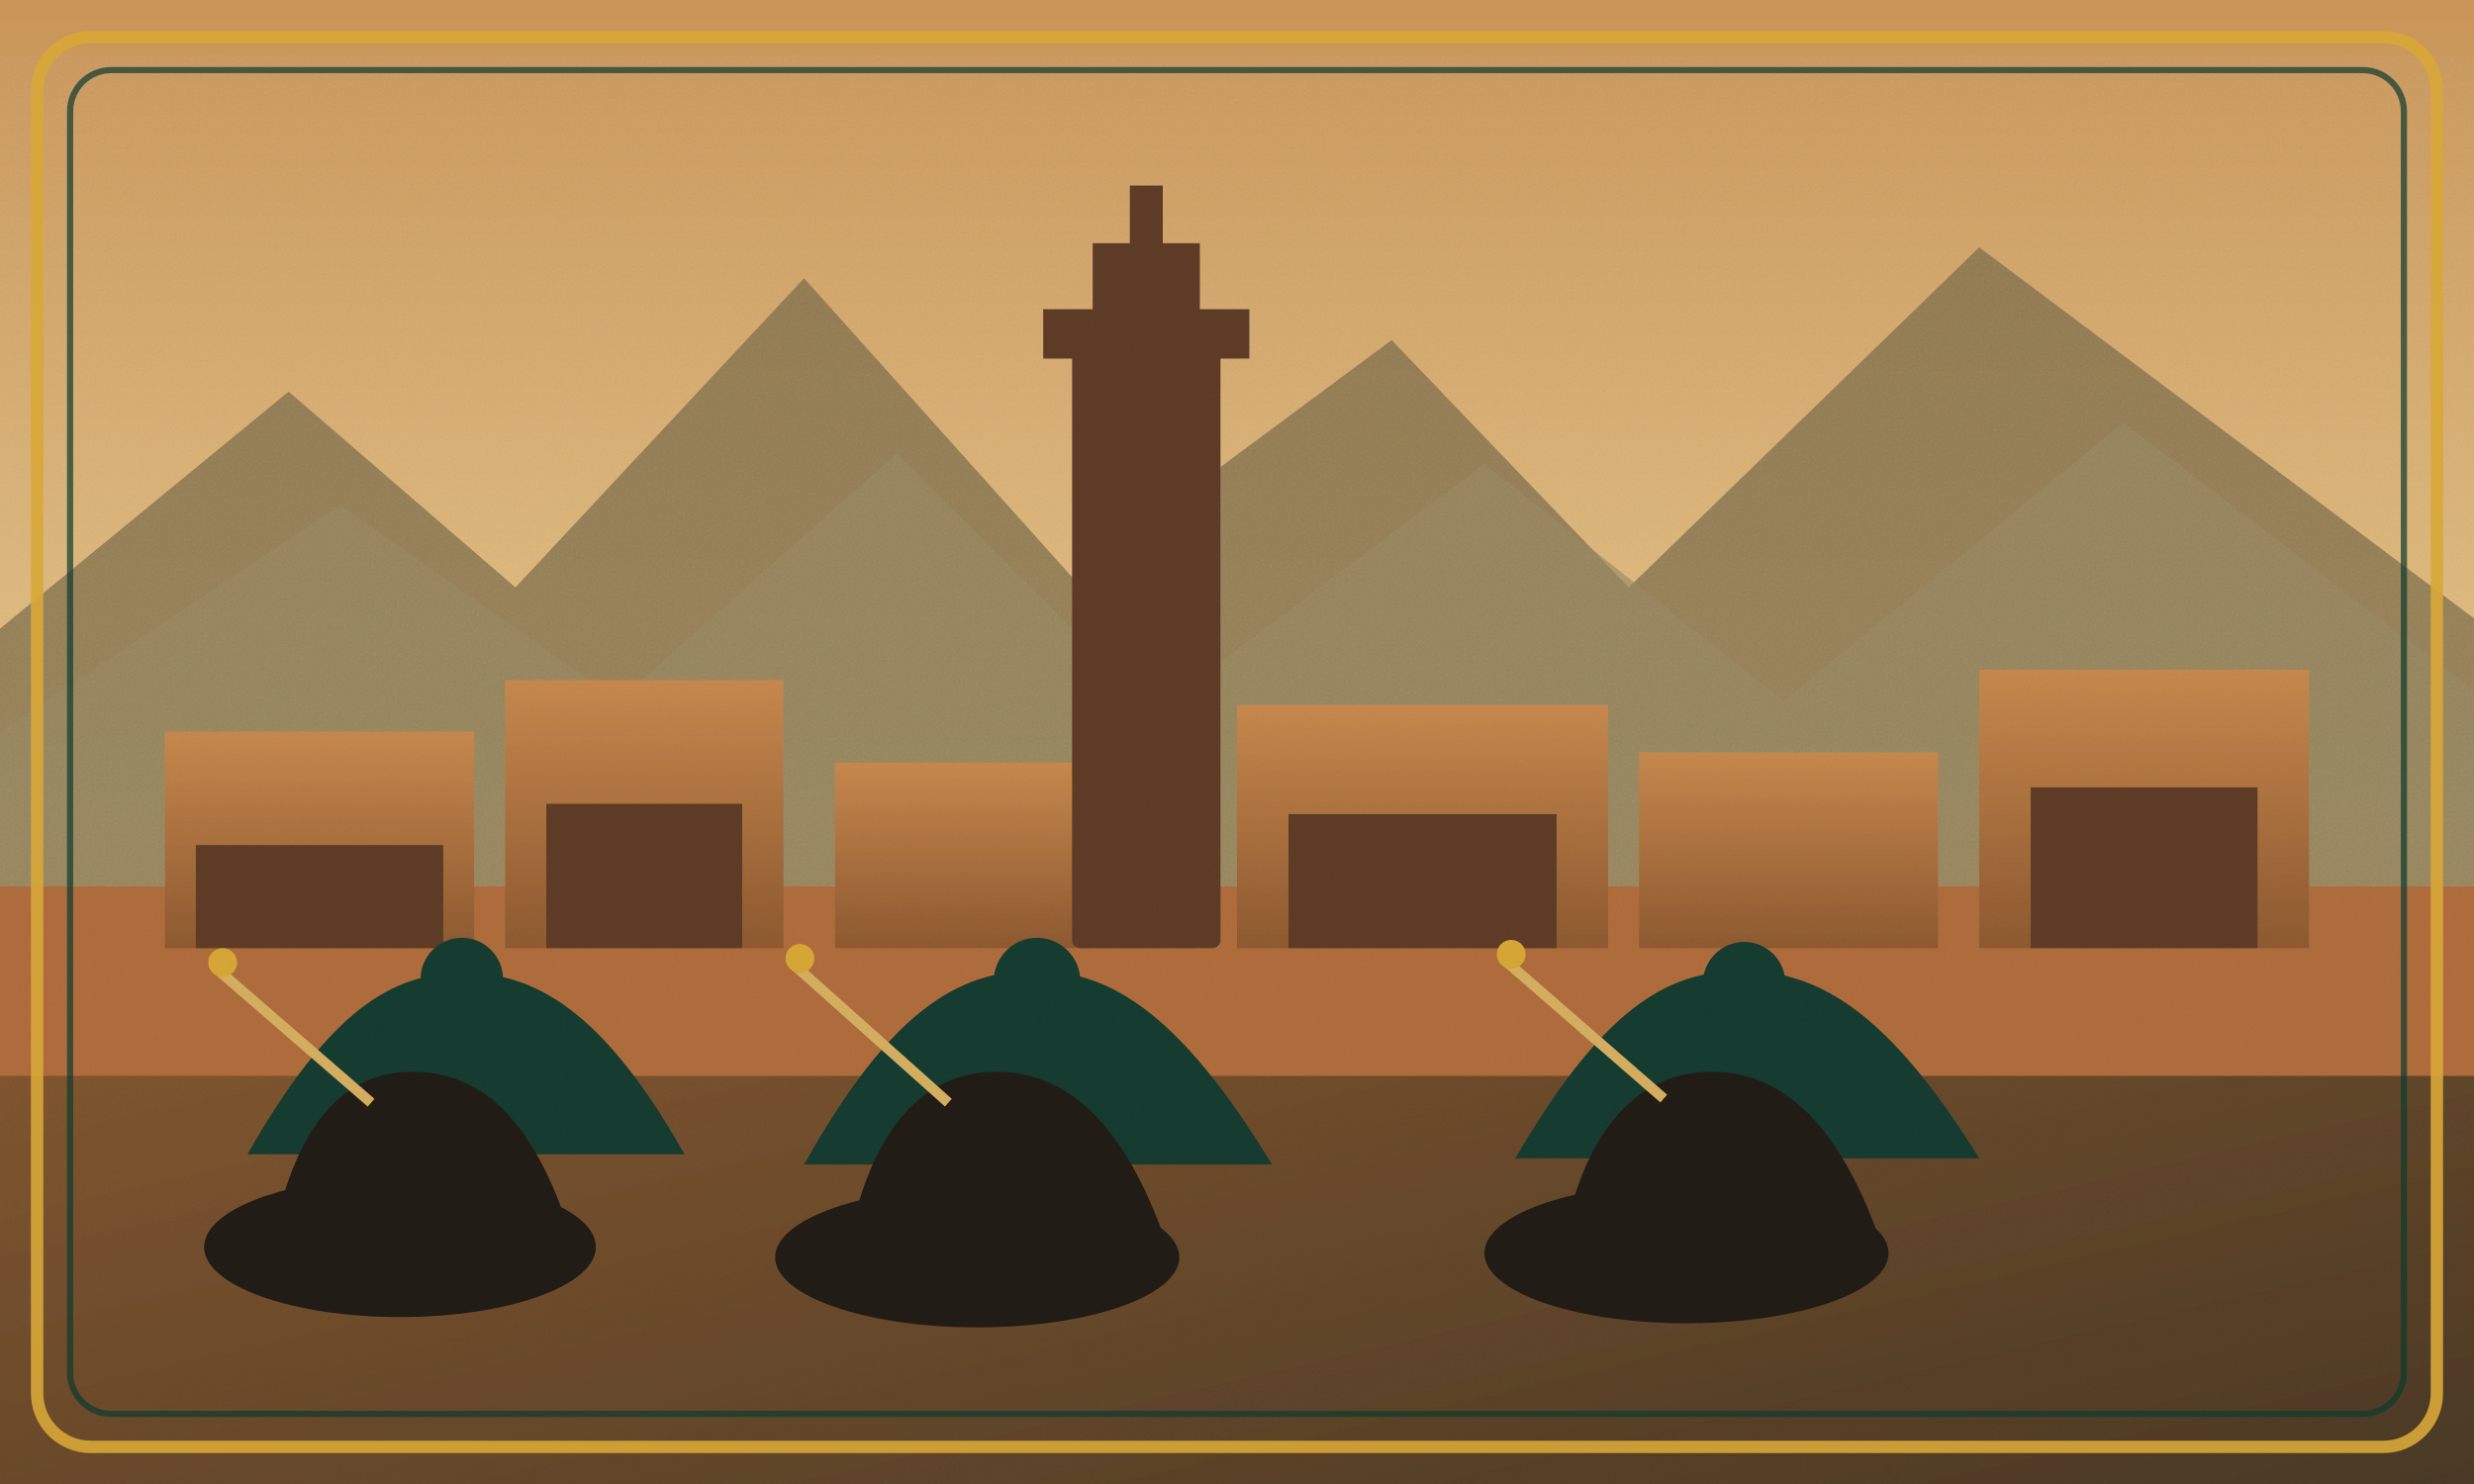
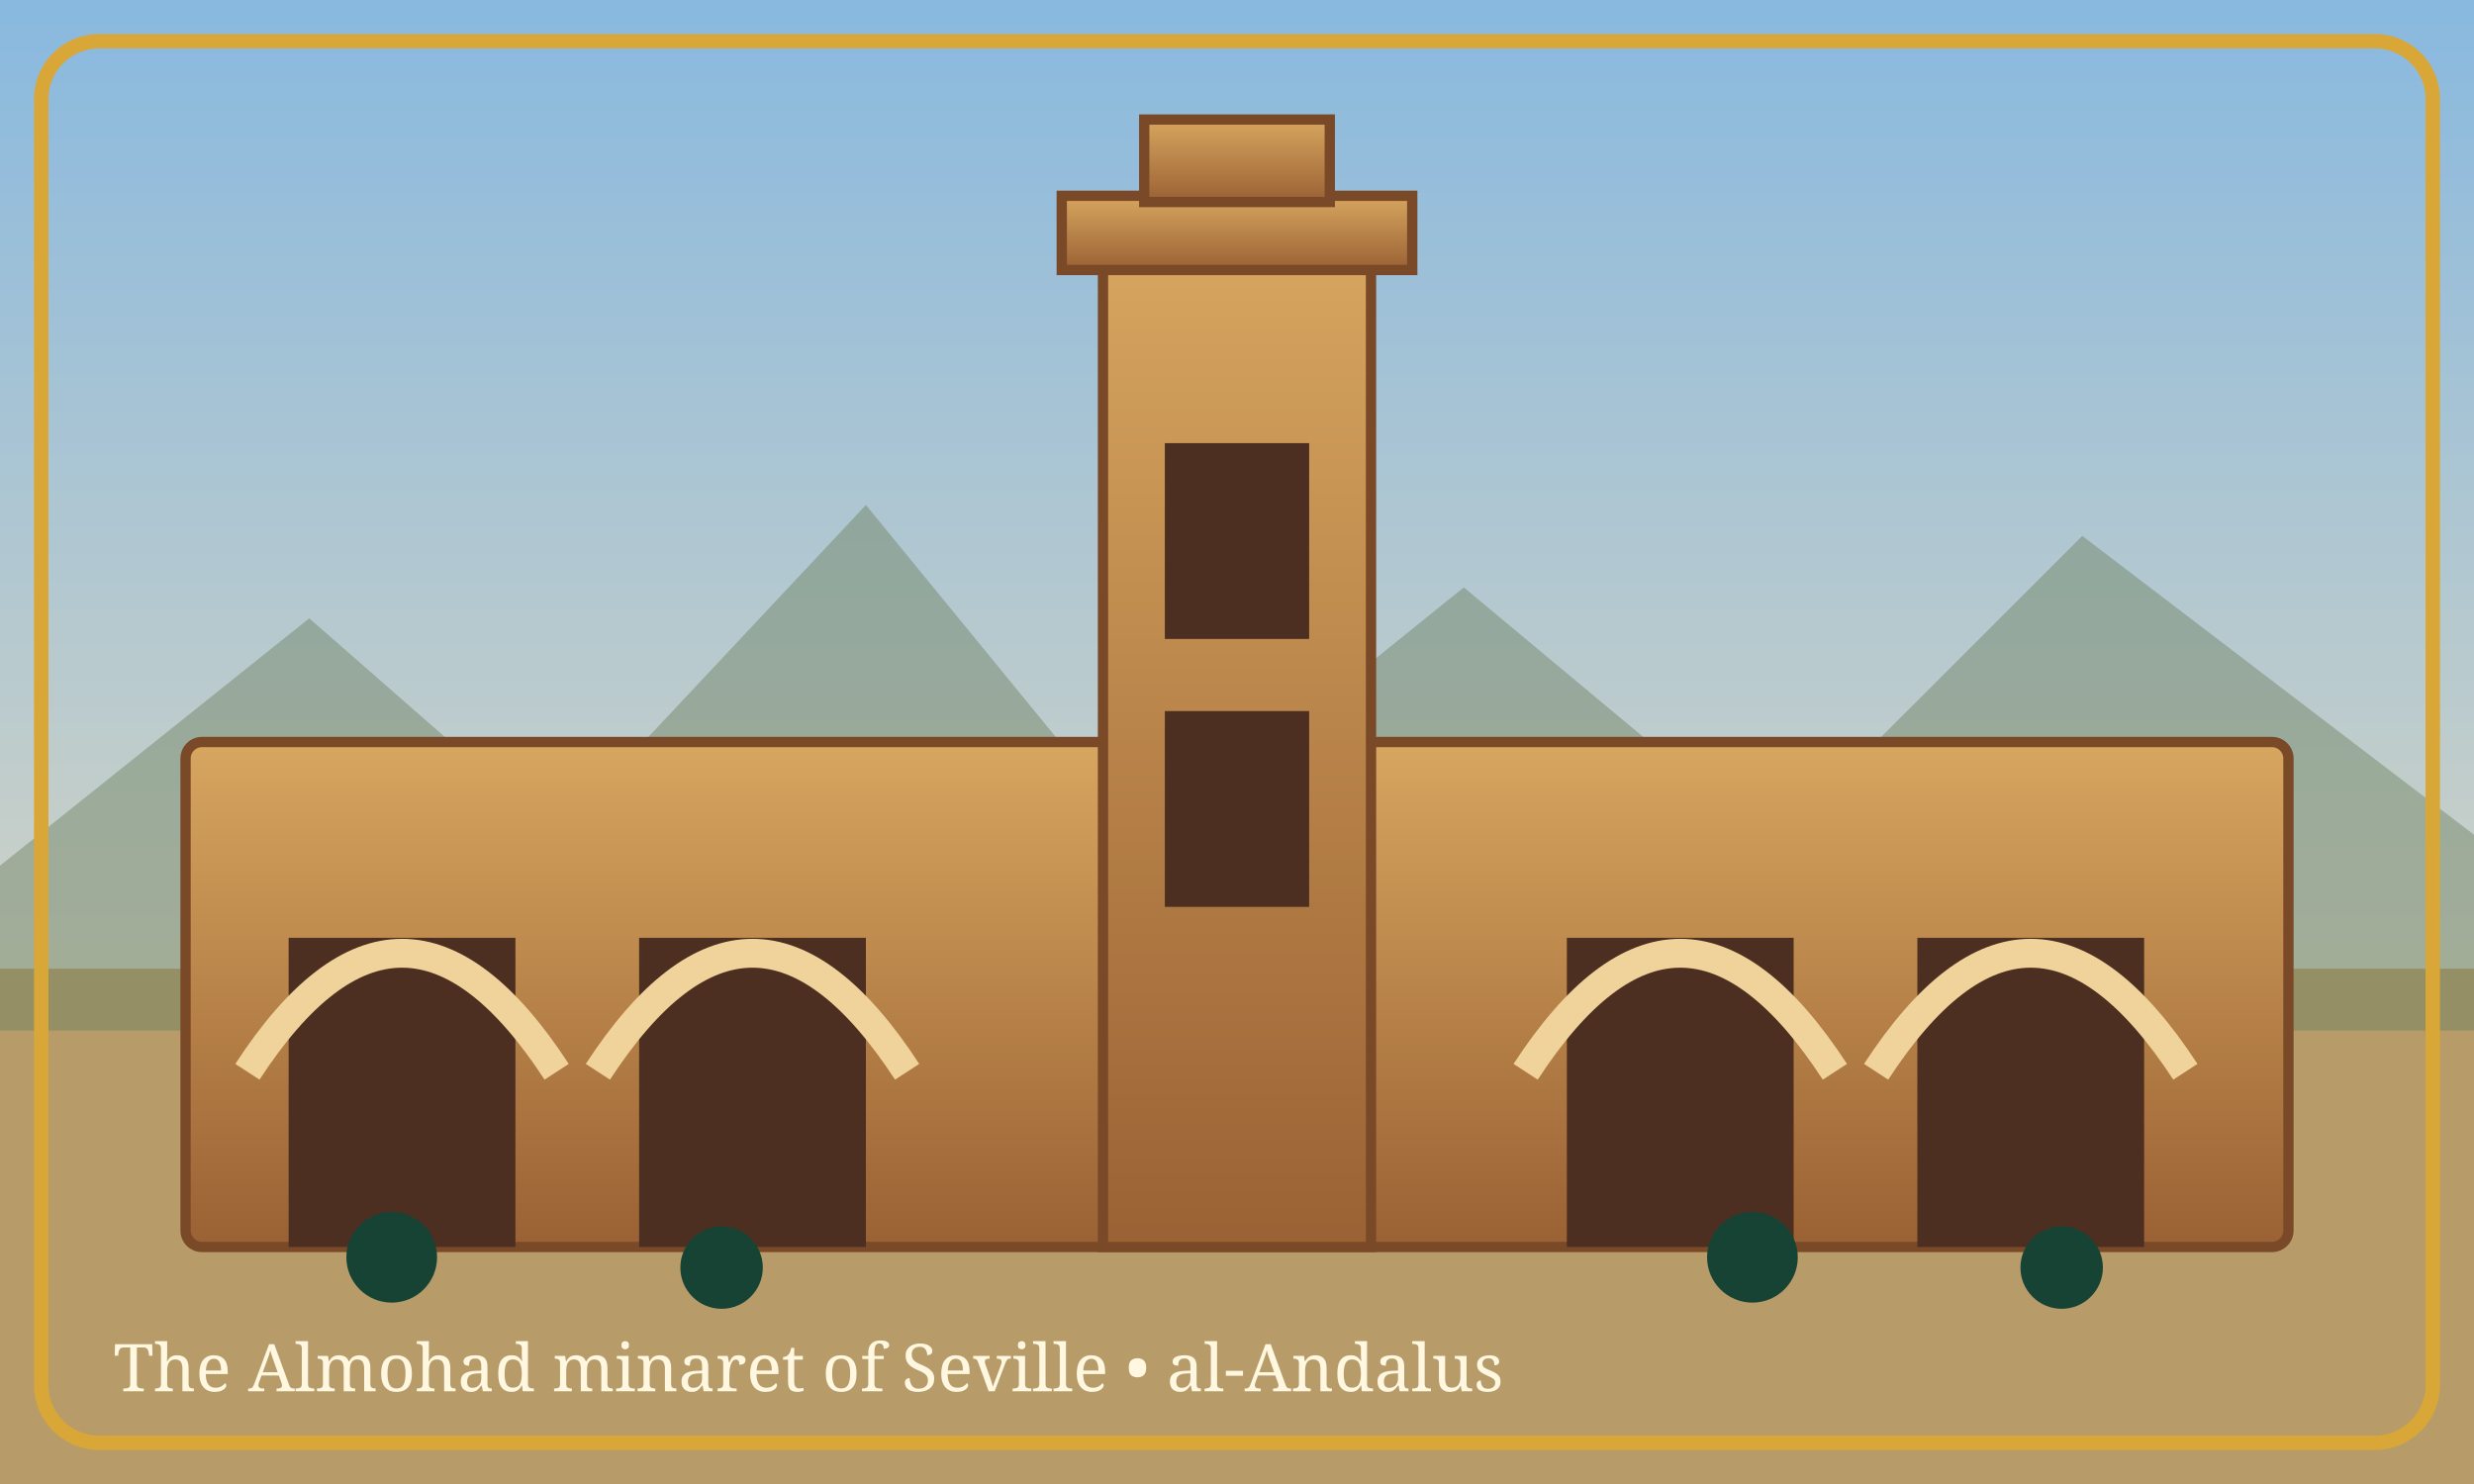
- <svg xmlns="http://www.w3.org/2000/svg" viewBox="0 0 1200 720" role="img" aria-labelledby="t d">
+ <svg xmlns="http://www.w3.org/2000/svg" viewBox="0 0 1200 720">
  <defs>
-     <linearGradient id="sky" x1="0" y1="0" x2="0" y2="1">
-       <stop offset="0" stop-color="#c99558" />
-       <stop offset=".6" stop-color="#e8c98b" />
-       <stop offset="1" stop-color="#f2dfb5" />
+     <linearGradient id="sky" x2="0" y2="1">
+       <stop stop-color="#89b9df" />
+       <stop offset="1" stop-color="#f3dfb9" />
    </linearGradient>
-     <linearGradient id="land" x1="0" y1="0" x2="1" y2="1">
-       <stop stop-color="#8a5a31" />
-       <stop offset="1" stop-color="#4b3b25" />
+     <linearGradient id="stone" x2="0" y2="1">
+       <stop stop-color="#d7a65f" />
+       <stop offset="1" stop-color="#9a6134" />
    </linearGradient>
-     <linearGradient id="city" x1="0" y1="0" x2="0" y2="1">
-       <stop stop-color="#c8894e" />
-       <stop offset="1" stop-color="#8f5a32" />
-     </linearGradient>
-     <filter id="grain">
-       <feTurbulence baseFrequency=".9" numOctaves="2" stitchTiles="stitch" type="fractalNoise" result="n" />
-       <feColorMatrix in="n" values="1 0 0 0 0 0 1 0 0 0 0 0 1 0 0 0 0 0 .12 0" />
-       <feBlend in="SourceGraphic" mode="multiply" />
-     </filter>
  </defs>
  <rect width="1200" height="720" fill="url(#sky)" />
-   <path d="M0 305 140 190 250 285 390 135 520 280 675 165 790 285 960 120 1200 300V430H0Z" fill="#796844" opacity=".72" />
-   <path d="M0 355 165 245 300 340 435 220 560 345 720 225 865 340 1030 205 1200 335V465H0Z" fill="#97865e" opacity=".63" />
-   <g filter="url(#grain)">
-     <path d="M0 438h1200v282H0Z" fill="url(#land)" />
-     <path d="M0 430h1200v92H0Z" fill="#b06d3d" />
-     <g fill="url(#city)">
-       <rect x="80" y="355" width="150" height="105" />
-       <rect x="245" y="330" width="135" height="130" />
-       <rect x="405" y="370" width="175" height="90" />
-       <rect x="600" y="342" width="180" height="118" />
-       <rect x="795" y="365" width="145" height="95" />
-       <rect x="960" y="325" width="160" height="135" />
-     </g>
-     <g fill="#5e3d25">
-       <path d="M95 410h120v50H95zM265 390h95v70h-95zM625 395h130v65H625zM985 382h110v78H985z" />
-       <rect x="520" y="160" width="72" height="300" rx="4" />
-       <rect x="506" y="150" width="100" height="24" />
-       <rect x="530" y="118" width="52" height="35" />
-       <path d="M548 90h16v30h-16z" />
-     </g>
-     <g fill="#183c30">
-       <path d="M120 560c40-70 70-88 105-88s68 19 107 88z" />
-       <circle cx="224" cy="475" r="20" />
-       <path d="M390 565c42-75 75-94 112-94 36 0 70 20 115 94z" />
-       <circle cx="503" cy="476" r="21" />
-       <path d="M735 562c42-72 73-91 110-91s71 20 115 91z" />
-       <circle cx="846" cy="477" r="20" />
-     </g>
-     <g fill="#201b14">
-       <ellipse cx="194" cy="605" rx="95" ry="34" />
-       <ellipse cx="474" cy="610" rx="98" ry="34" />
-       <ellipse cx="818" cy="608" rx="98" ry="34" />
-       <path d="M132 603c10-53 32-83 68-83s61 27 78 83zM411 607c10-56 35-87 72-87 38 0 65 30 84 87zM758 605c9-54 35-85 72-85s64 29 83 85z" />
-     </g>
-     <g stroke="#d6af62" stroke-width="5">
-       <path d="M180 535 105 470M460 535 385 468M807 533 730 466" />
-     </g>
-     <g fill="#d8a737">
-       <circle cx="108" cy="467" r="7" />
-       <circle cx="388" cy="465" r="7" />
-       <circle cx="733" cy="463" r="7" />
-     </g>
+   <path d="M0 470h1200v250H0z" fill="#b79b69" />
+   <g fill="#6d805f">
+     <path d="M0 420 150 300 270 405 420 245 555 410 710 285 860 410 1010 260 1200 405V500H0Z" opacity=".45" />
  </g>
-   <rect x="18" y="18" width="1164" height="684" rx="26" fill="none" stroke="#d8a737" stroke-width="6" opacity=".9" />
-   <rect x="34" y="34" width="1132" height="652" rx="20" fill="none" stroke="#0d3a2e" stroke-width="3" opacity=".7" />
+   <g fill="url(#stone)" stroke="#7a4a28" stroke-width="5">
+     <rect x="90" y="360" width="1020" height="245" rx="8" />
+     <rect x="535" y="115" width="130" height="490" />
+     <rect x="515" y="95" width="170" height="36" />
+     <rect x="555" y="58" width="90" height="40" />
+   </g>
+   <g fill="#4c2f20">
+     <path d="M140 455h110v150H140zM310 455h110v150H310zM760 455h110v150H760zM930 455h110v150H930z" />
+     <path d="M565 215h70v95h-70zM565 345h70v95h-70z" />
+   </g>
+   <g fill="none" stroke="#f0d39b" stroke-width="14">
+     <path d="M120 520q75-115 150 0M290 520q75-115 150 0M740 520q75-115 150 0M910 520q75-115 150 0" />
+   </g>
+   <g fill="#174335">
+     <circle cx="190" cy="610" r="22" />
+     <circle cx="350" cy="615" r="20" />
+     <circle cx="850" cy="610" r="22" />
+     <circle cx="1000" cy="615" r="20" />
+   </g>
+   <rect x="20" y="20" width="1160" height="680" rx="28" fill="none" stroke="#d8a737" stroke-width="7" />
+   <text x="55" y="675" font-family="serif" font-size="32" fill="#fff7df">The Almohad minaret of Seville • al-Andalus</text>
</svg>
